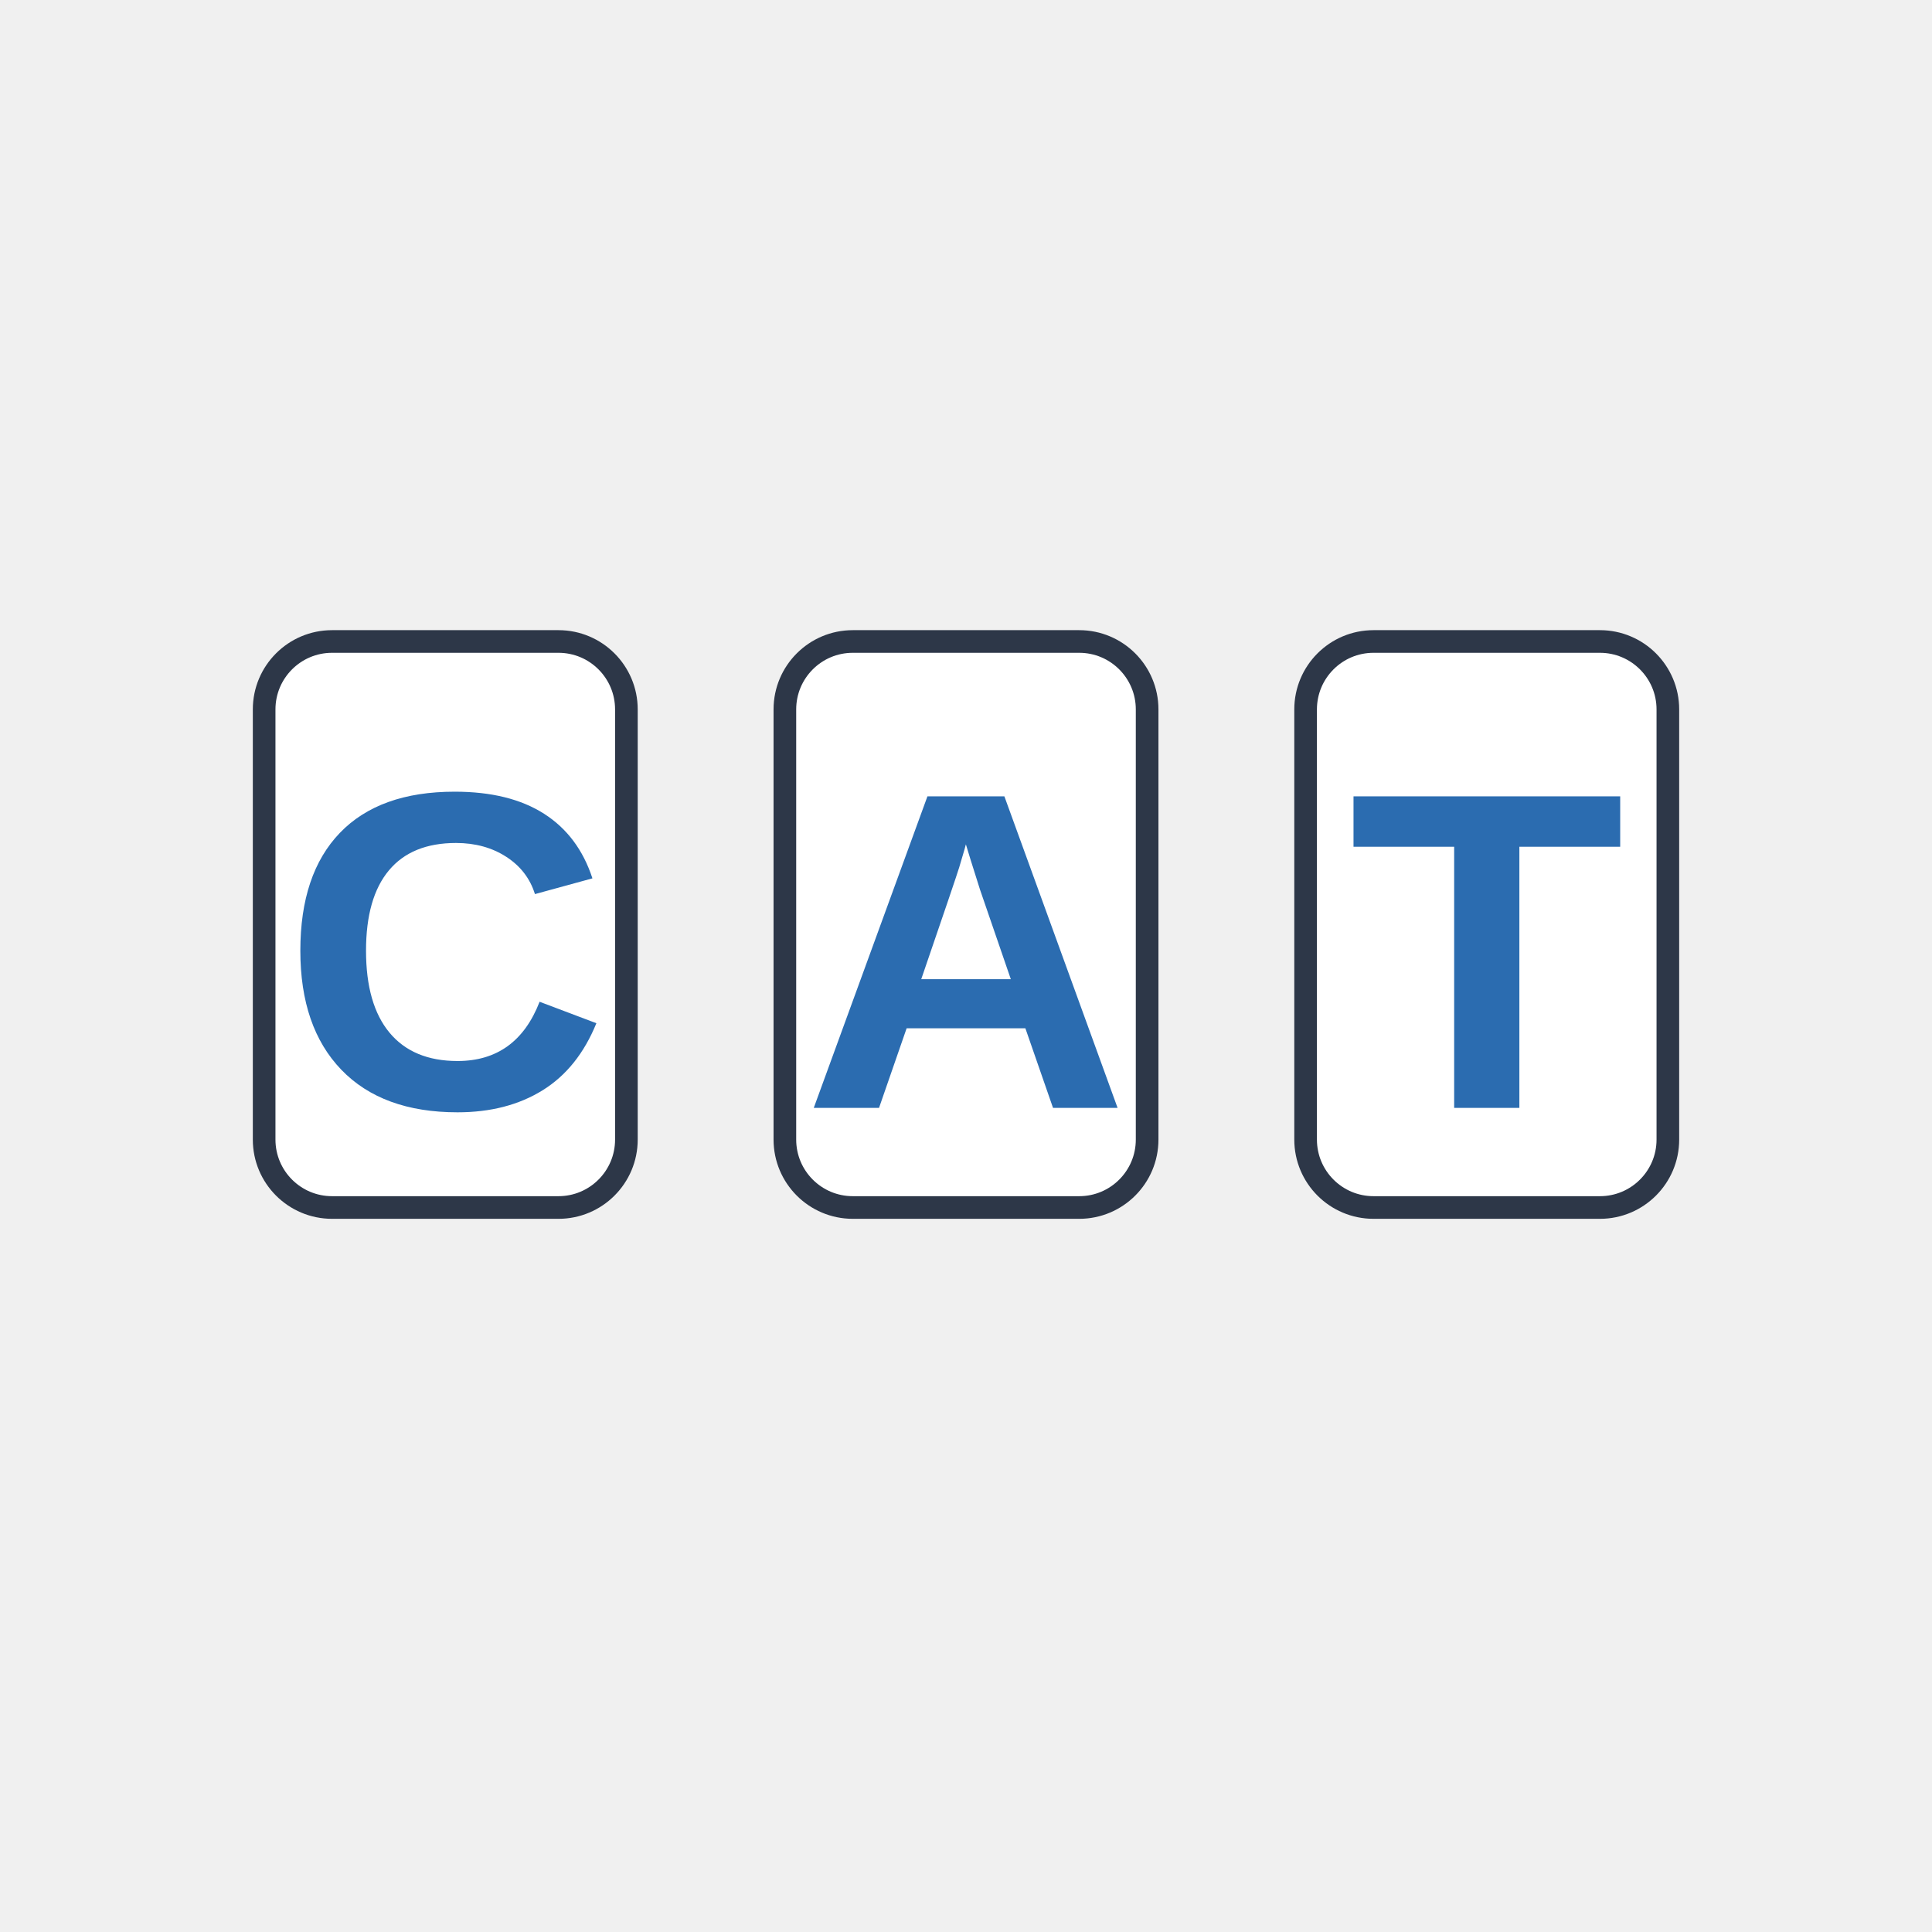
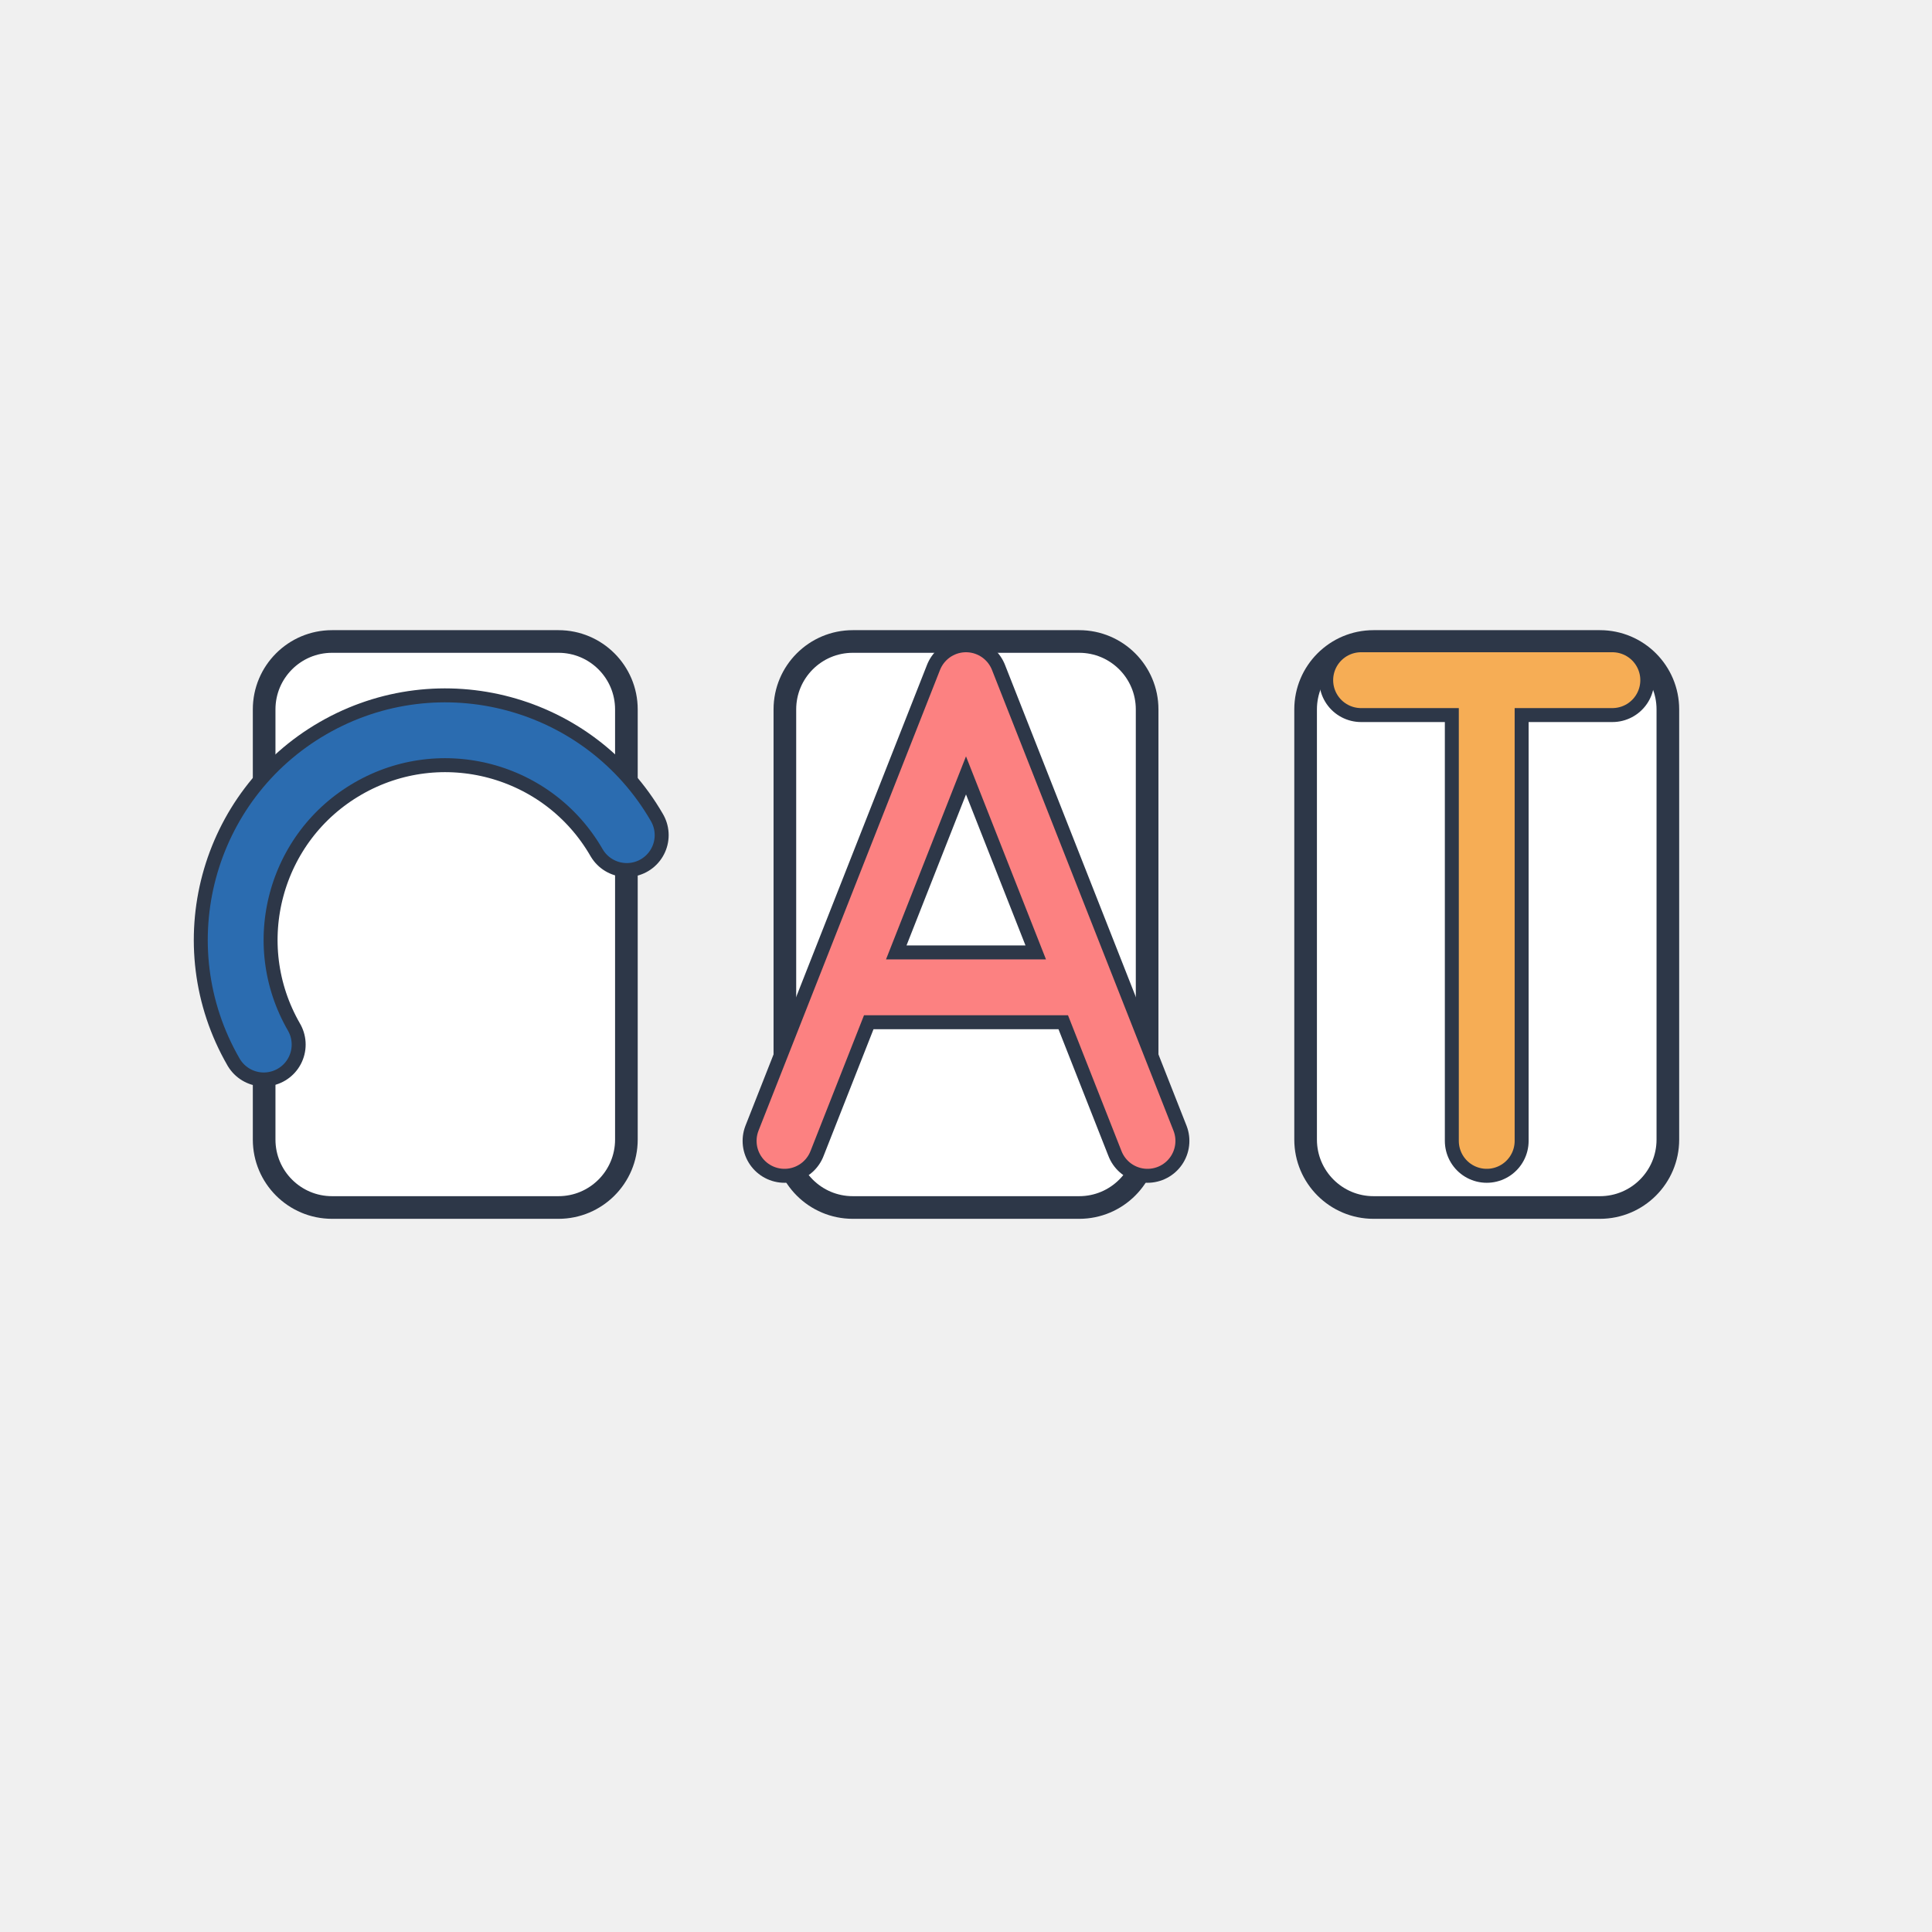
<svg xmlns="http://www.w3.org/2000/svg" viewBox="0 0 512 512">
  <rect x="70" y="170" width="96" height="150" rx="18" fill="#FFFFFF" stroke="#2D3748" stroke-width="6" />
  <rect x="208" y="170" width="96" height="150" rx="18" fill="#FFFFFF" stroke="#2D3748" stroke-width="6" />
  <rect x="346" y="170" width="96" height="150" rx="18" fill="#FFFFFF" stroke="#2D3748" stroke-width="6" />
-   <text x="118" y="252" text-anchor="middle" dominant-baseline="central" font-family="Arial, Helvetica, sans-serif" font-weight="bold" font-size="120" fill="#2B6CB0" paint-order="stroke">C</text>
-   <text x="256" y="252" text-anchor="middle" dominant-baseline="central" font-family="Arial, Helvetica, sans-serif" font-weight="bold" font-size="120" fill="#2B6CB0" paint-order="stroke">A</text>
-   <text x="394" y="252" text-anchor="middle" dominant-baseline="central" font-family="Arial, Helvetica, sans-serif" font-weight="bold" font-size="120" fill="#2B6CB0" paint-order="stroke">T</text>
+   <g transform="translate(118 245) scale(0.37) translate(-256 -245)" fill="none" stroke-linecap="round" stroke-linejoin="round">
+     <path d="M 386 181 A 150 150 0 0 0 126 331" stroke="#2D3748" stroke-width="60" />
+     <path d="M 386 181 A 150 150 0 0 0 126 331" stroke="#2B6CB0" stroke-width="40" />
+   </g>
+   <g transform="translate(256 245) scale(0.37) translate(-256 -245)" fill="none" stroke-linecap="round" stroke-linejoin="round">
+     <path d="M 126 400 L 256 70 L 386 400 M 176 290 L 336 290" stroke="#2D3748" stroke-width="60" />
+     <path d="M 126 400 L 256 70 L 386 400 M 176 290 L 336 290" stroke="#FC8181" stroke-width="40" />
+   </g>
+   <g transform="translate(394 245) scale(0.37) translate(-256 -245)" fill="none" stroke-linecap="round" stroke-linejoin="round">
+     <path d="M 166 70 L 346 70 M 256 70 L 256 400" stroke="#2D3748" stroke-width="60" />
+     <path d="M 166 70 L 346 70 M 256 70 L 256 400" stroke="#F6AD55" stroke-width="40" />
+   </g>
</svg>
